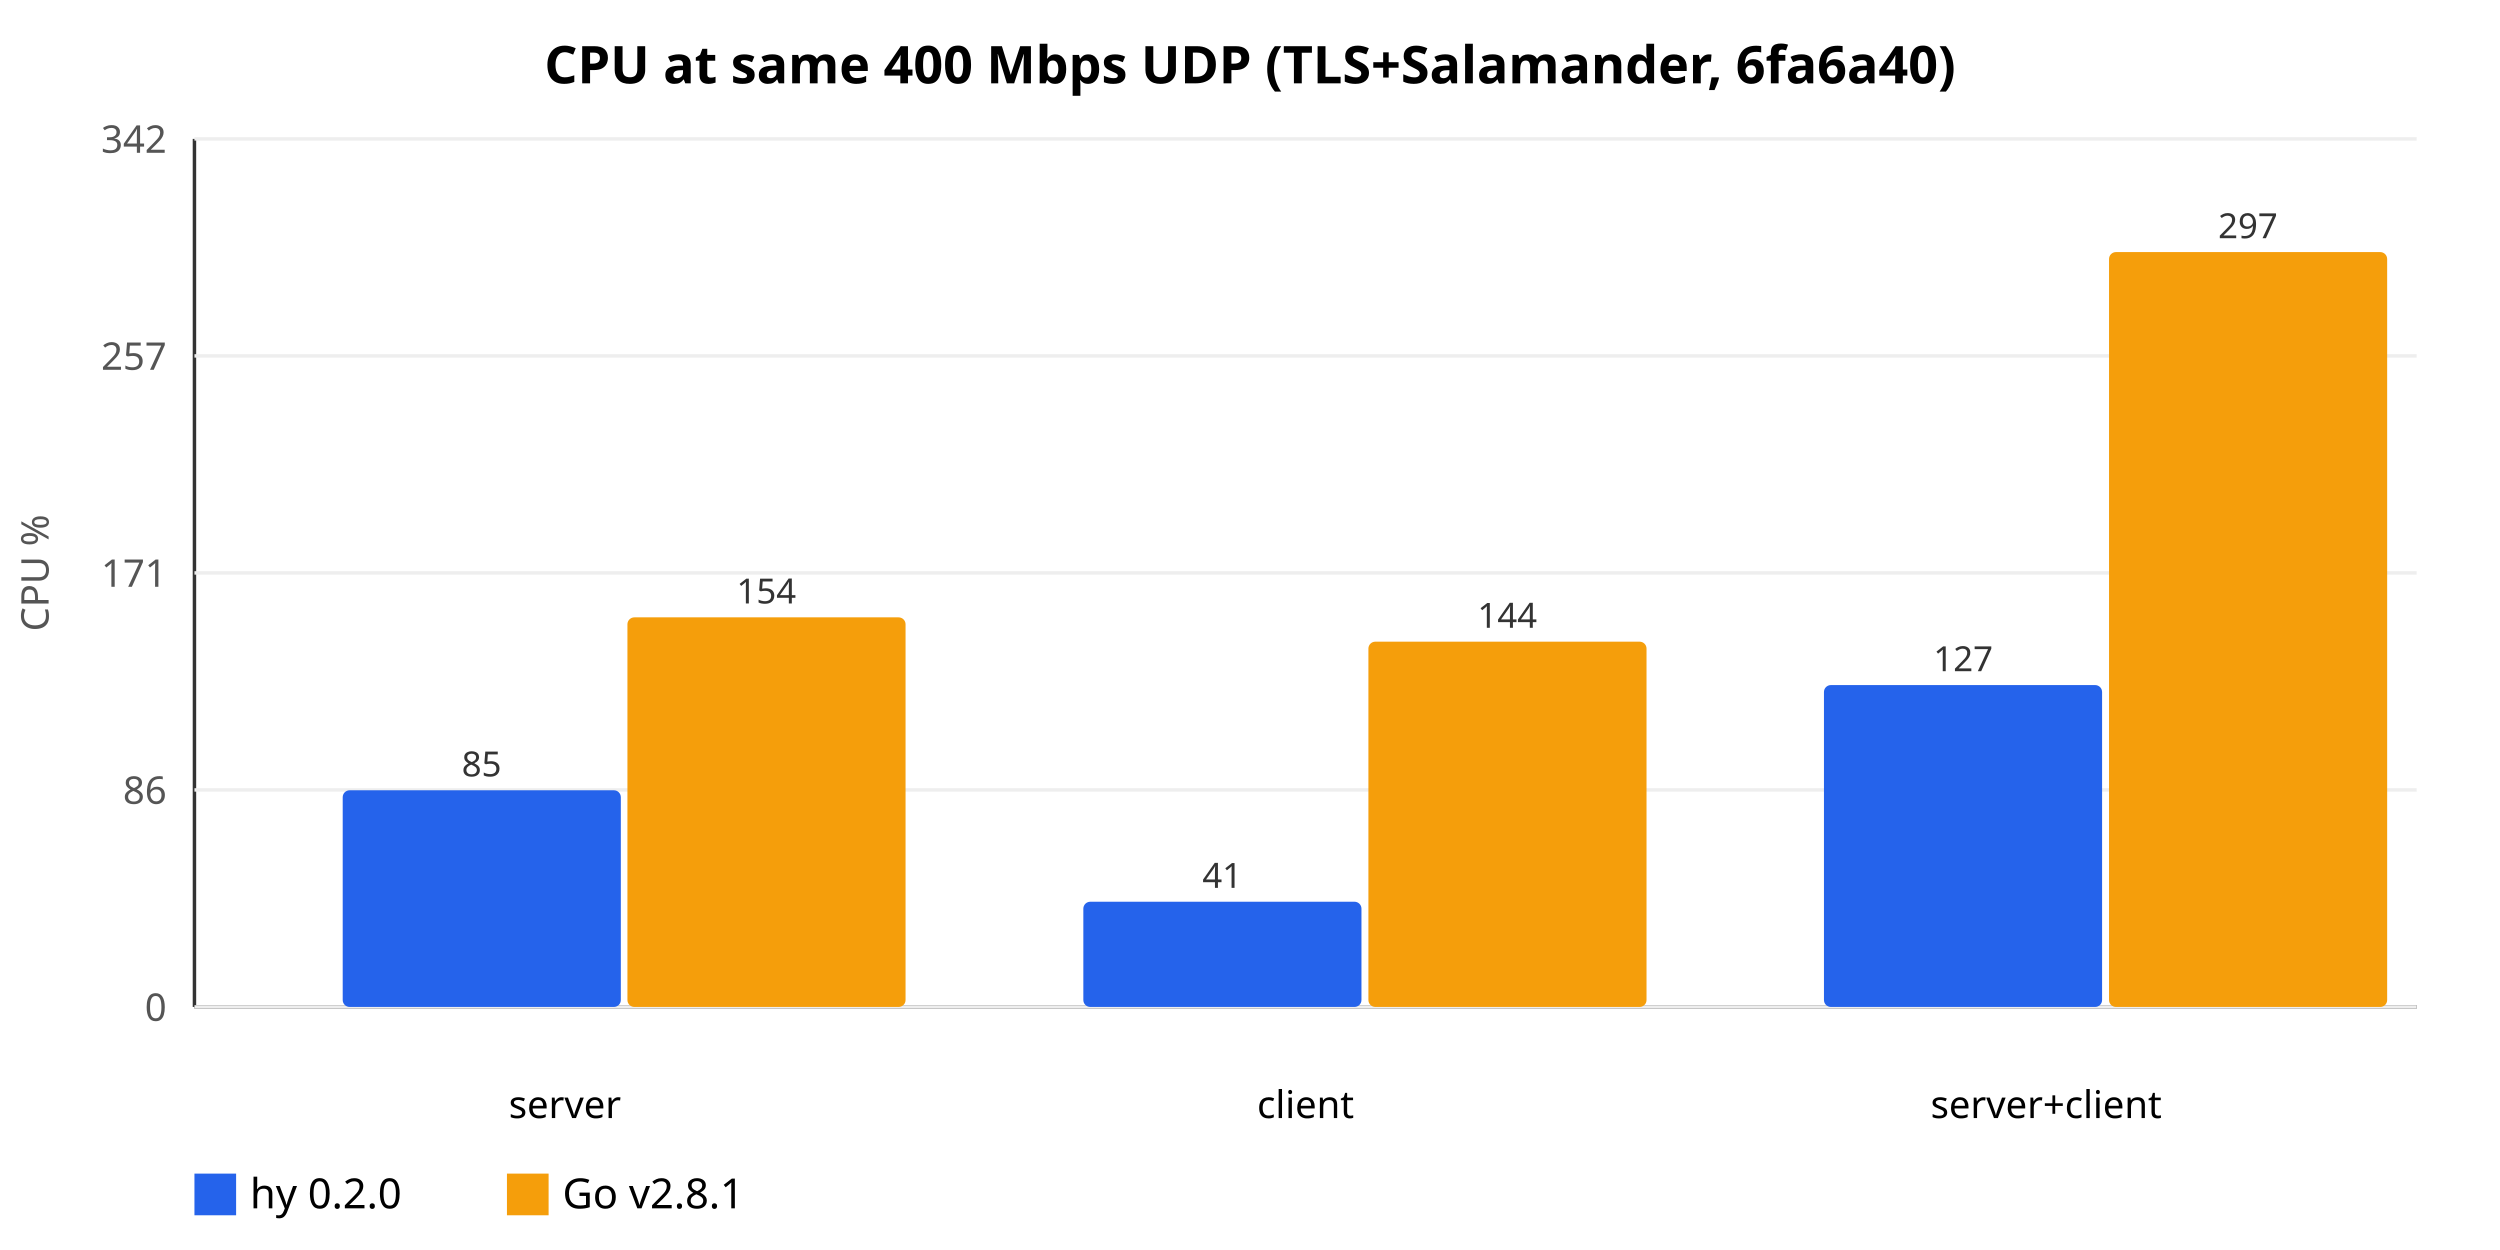
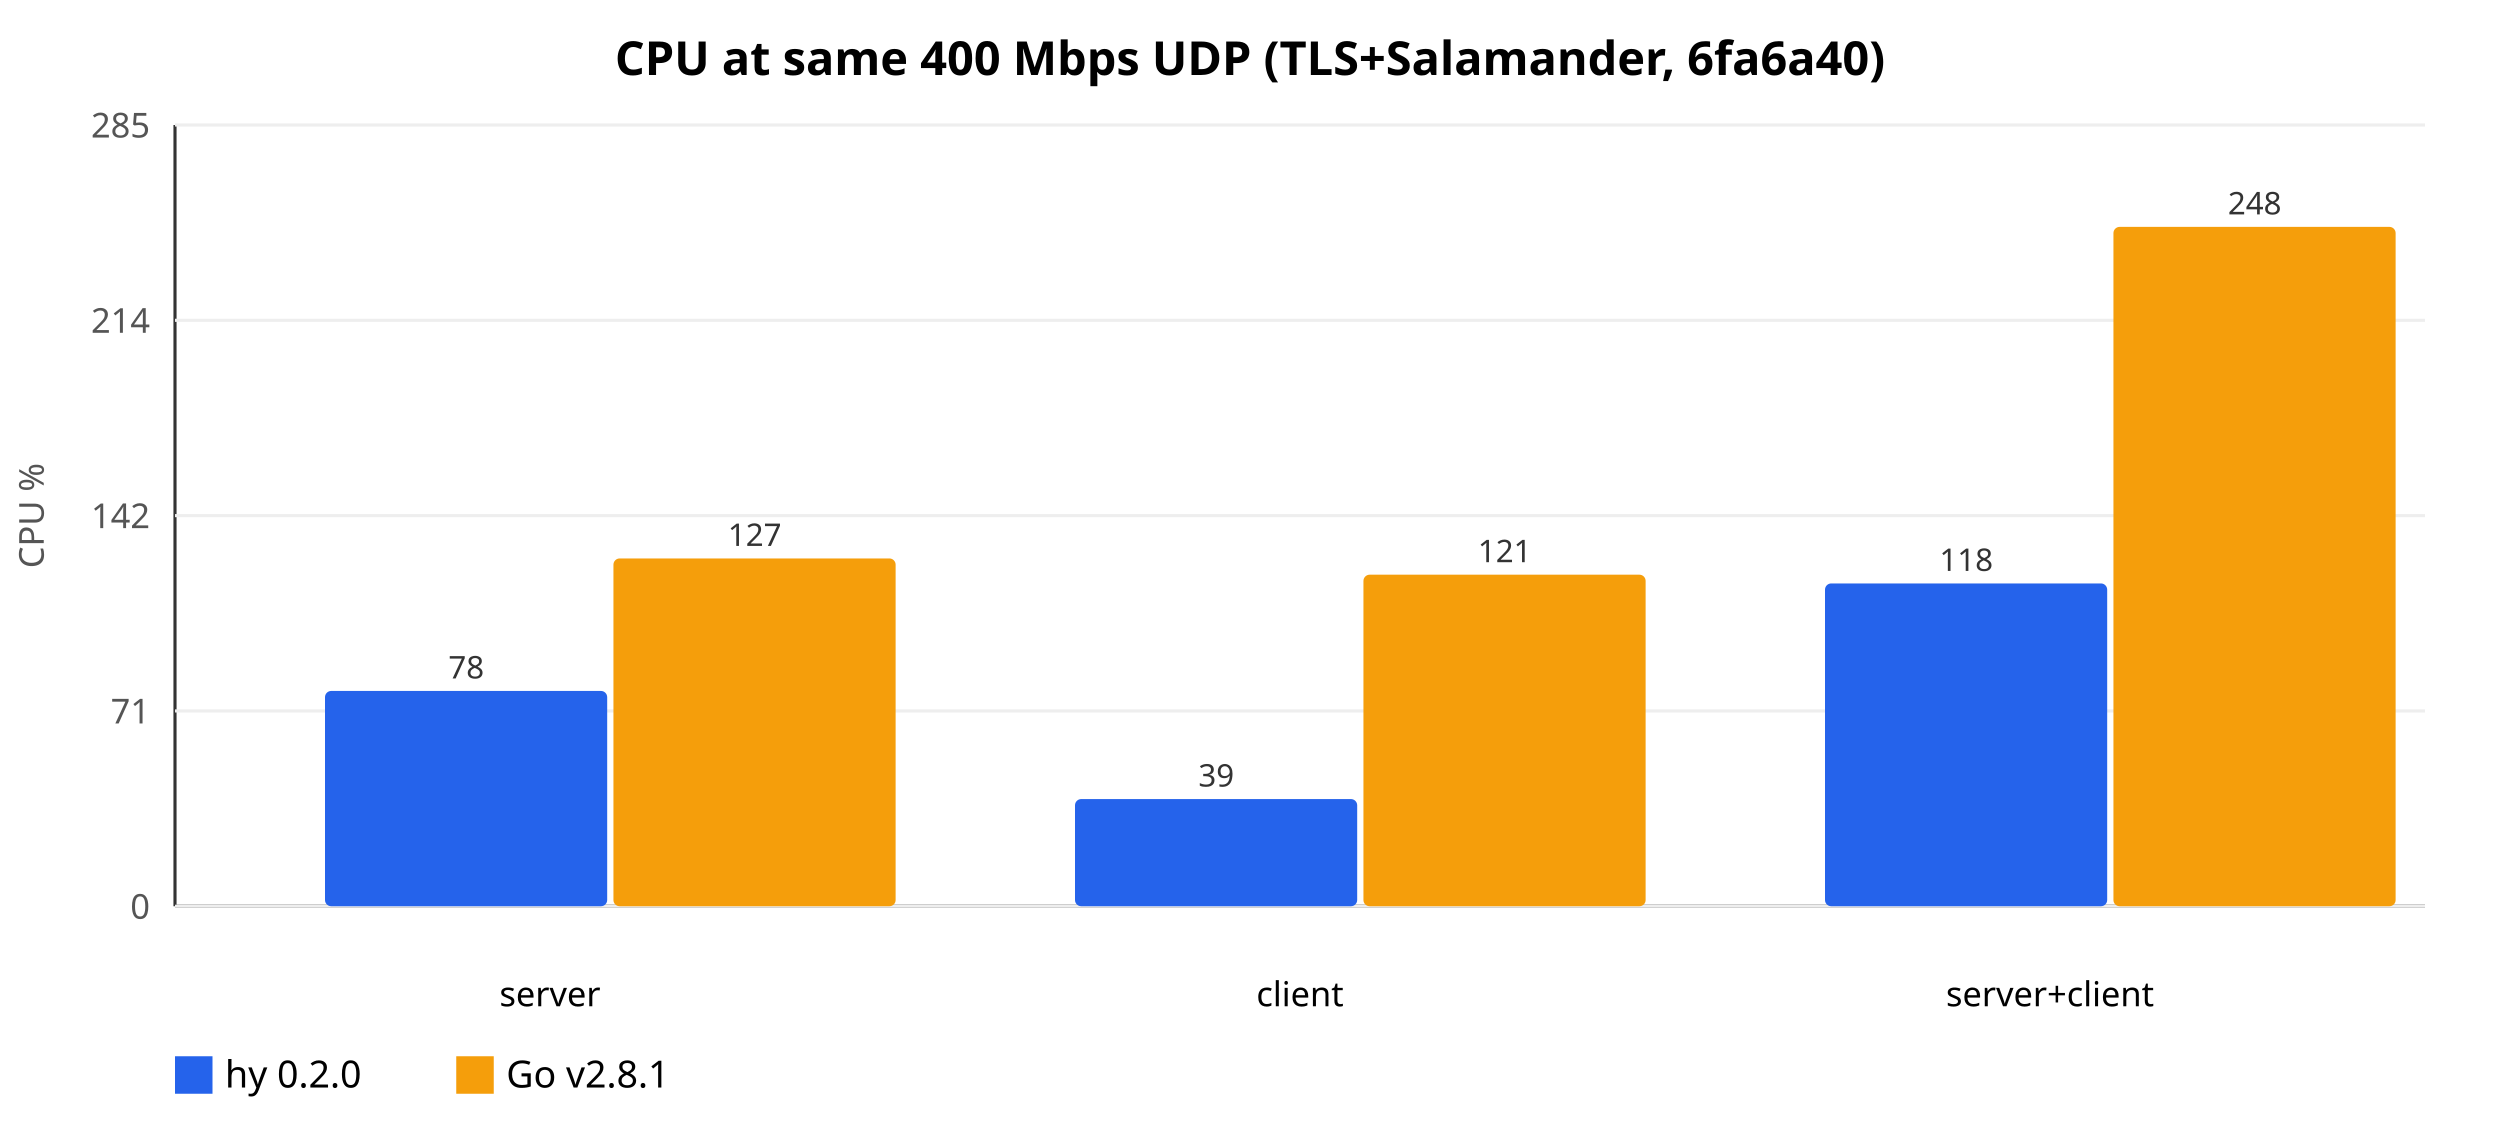
- <svg xmlns="http://www.w3.org/2000/svg" width="720" height="360" font-family="sans-serif">
+ <svg xmlns="http://www.w3.org/2000/svg" width="800" height="360" font-family="sans-serif">
  <rect width="100%" height="100%" fill="#fff" />
-   <text x="360.0" y="24" text-anchor="middle" font-size="15" font-weight="600">CPU at same 400 Mbps UDP (TLS+Salamander, 6fa6a40)</text>
+   <text x="400.0" y="24" text-anchor="middle" font-size="15" font-weight="600">CPU at same 400 Mbps UDP (TLS+Salamander, 6fa6a40)</text>
  <line x1="56" y1="40" x2="56" y2="290" stroke="#333" />
-   <line x1="56" y1="290" x2="696" y2="290" stroke="#333" />
-   <line x1="56" y1="290.0" x2="696" y2="290.0" stroke="#eee" />
+   <line x1="56" y1="290" x2="776" y2="290" stroke="#333" />
+   <line x1="56" y1="290.0" x2="776" y2="290.0" stroke="#eee" />
  <text x="48" y="294.0" text-anchor="end" font-size="11" fill="#555">0</text>
-   <line x1="56" y1="227.5" x2="696" y2="227.5" stroke="#eee" />
-   <text x="48" y="231.5" text-anchor="end" font-size="11" fill="#555">86</text>
-   <line x1="56" y1="165.0" x2="696" y2="165.0" stroke="#eee" />
-   <text x="48" y="169.0" text-anchor="end" font-size="11" fill="#555">171</text>
-   <line x1="56" y1="102.5" x2="696" y2="102.5" stroke="#eee" />
-   <text x="48" y="106.5" text-anchor="end" font-size="11" fill="#555">257</text>
-   <line x1="56" y1="40.0" x2="696" y2="40.0" stroke="#eee" />
-   <text x="48" y="44.0" text-anchor="end" font-size="11" fill="#555">342</text>
+   <line x1="56" y1="227.5" x2="776" y2="227.5" stroke="#eee" />
+   <text x="48" y="231.5" text-anchor="end" font-size="11" fill="#555">71</text>
+   <line x1="56" y1="165.0" x2="776" y2="165.0" stroke="#eee" />
+   <text x="48" y="169.0" text-anchor="end" font-size="11" fill="#555">142</text>
+   <line x1="56" y1="102.5" x2="776" y2="102.5" stroke="#eee" />
+   <text x="48" y="106.5" text-anchor="end" font-size="11" fill="#555">214</text>
+   <line x1="56" y1="40.0" x2="776" y2="40.0" stroke="#eee" />
+   <text x="48" y="44.0" text-anchor="end" font-size="11" fill="#555">285</text>
  <text x="14" y="165.0" text-anchor="middle" font-size="11" fill="#555" transform="rotate(-90 14 165.0)">CPU %</text>
-   <rect x="98.7" y="227.6" width="80.1" height="62.4" fill="#2563eb" rx="2" />
-   <text x="138.7" y="223.6" text-anchor="middle" font-size="10" fill="#333">85</text>
-   <rect x="312.0" y="259.7" width="80.1" height="30.3" fill="#2563eb" rx="2" />
-   <text x="352.0" y="255.7" text-anchor="middle" font-size="10" fill="#333">41</text>
-   <rect x="525.3" y="197.3" width="80.1" height="92.7" fill="#2563eb" rx="2" />
-   <text x="565.4" y="193.3" text-anchor="middle" font-size="10" fill="#333">127</text>
-   <rect x="180.7" y="177.8" width="80.1" height="112.2" fill="#f59e0b" rx="2" />
-   <text x="220.7" y="173.8" text-anchor="middle" font-size="10" fill="#333">154</text>
-   <rect x="394.1" y="184.8" width="80.1" height="105.2" fill="#f59e0b" rx="2" />
-   <text x="434.1" y="180.8" text-anchor="middle" font-size="10" fill="#333">144</text>
-   <rect x="607.4" y="72.6" width="80.1" height="217.4" fill="#f59e0b" rx="2" />
-   <text x="647.4" y="68.6" text-anchor="middle" font-size="10" fill="#333">297</text>
-   <text x="162.7" y="322" text-anchor="middle" font-size="11">server</text>
-   <text x="376.0" y="322" text-anchor="middle" font-size="11">client</text>
-   <text x="589.3" y="322" text-anchor="middle" font-size="11">server+client</text>
+   <rect x="104.0" y="221.1" width="90.3" height="68.9" fill="#2563eb" rx="2" />
+   <text x="149.2" y="217.1" text-anchor="middle" font-size="10" fill="#333">78</text>
+   <rect x="344.0" y="255.7" width="90.3" height="34.3" fill="#2563eb" rx="2" />
+   <text x="389.2" y="251.7" text-anchor="middle" font-size="10" fill="#333">39</text>
+   <rect x="584.0" y="186.7" width="90.3" height="103.3" fill="#2563eb" rx="2" />
+   <text x="629.2" y="182.7" text-anchor="middle" font-size="10" fill="#333">118</text>
+   <rect x="196.3" y="178.7" width="90.3" height="111.3" fill="#f59e0b" rx="2" />
+   <text x="241.5" y="174.7" text-anchor="middle" font-size="10" fill="#333">127</text>
+   <rect x="436.3" y="183.9" width="90.3" height="106.1" fill="#f59e0b" rx="2" />
+   <text x="481.5" y="179.9" text-anchor="middle" font-size="10" fill="#333">121</text>
+   <rect x="676.3" y="72.6" width="90.3" height="217.4" fill="#f59e0b" rx="2" />
+   <text x="721.5" y="68.6" text-anchor="middle" font-size="10" fill="#333">248</text>
+   <text x="176.0" y="322" text-anchor="middle" font-size="11">server</text>
+   <text x="416.0" y="322" text-anchor="middle" font-size="11">client</text>
+   <text x="656.0" y="322" text-anchor="middle" font-size="11">server+client</text>
  <rect x="56" y="338" width="12" height="12" fill="#2563eb" />
  <text x="72" y="348" font-size="12">hy 0.2.0</text>
  <rect x="146" y="338" width="12" height="12" fill="#f59e0b" />
  <text x="162" y="348" font-size="12">Go v2.8.1</text>
</svg>
